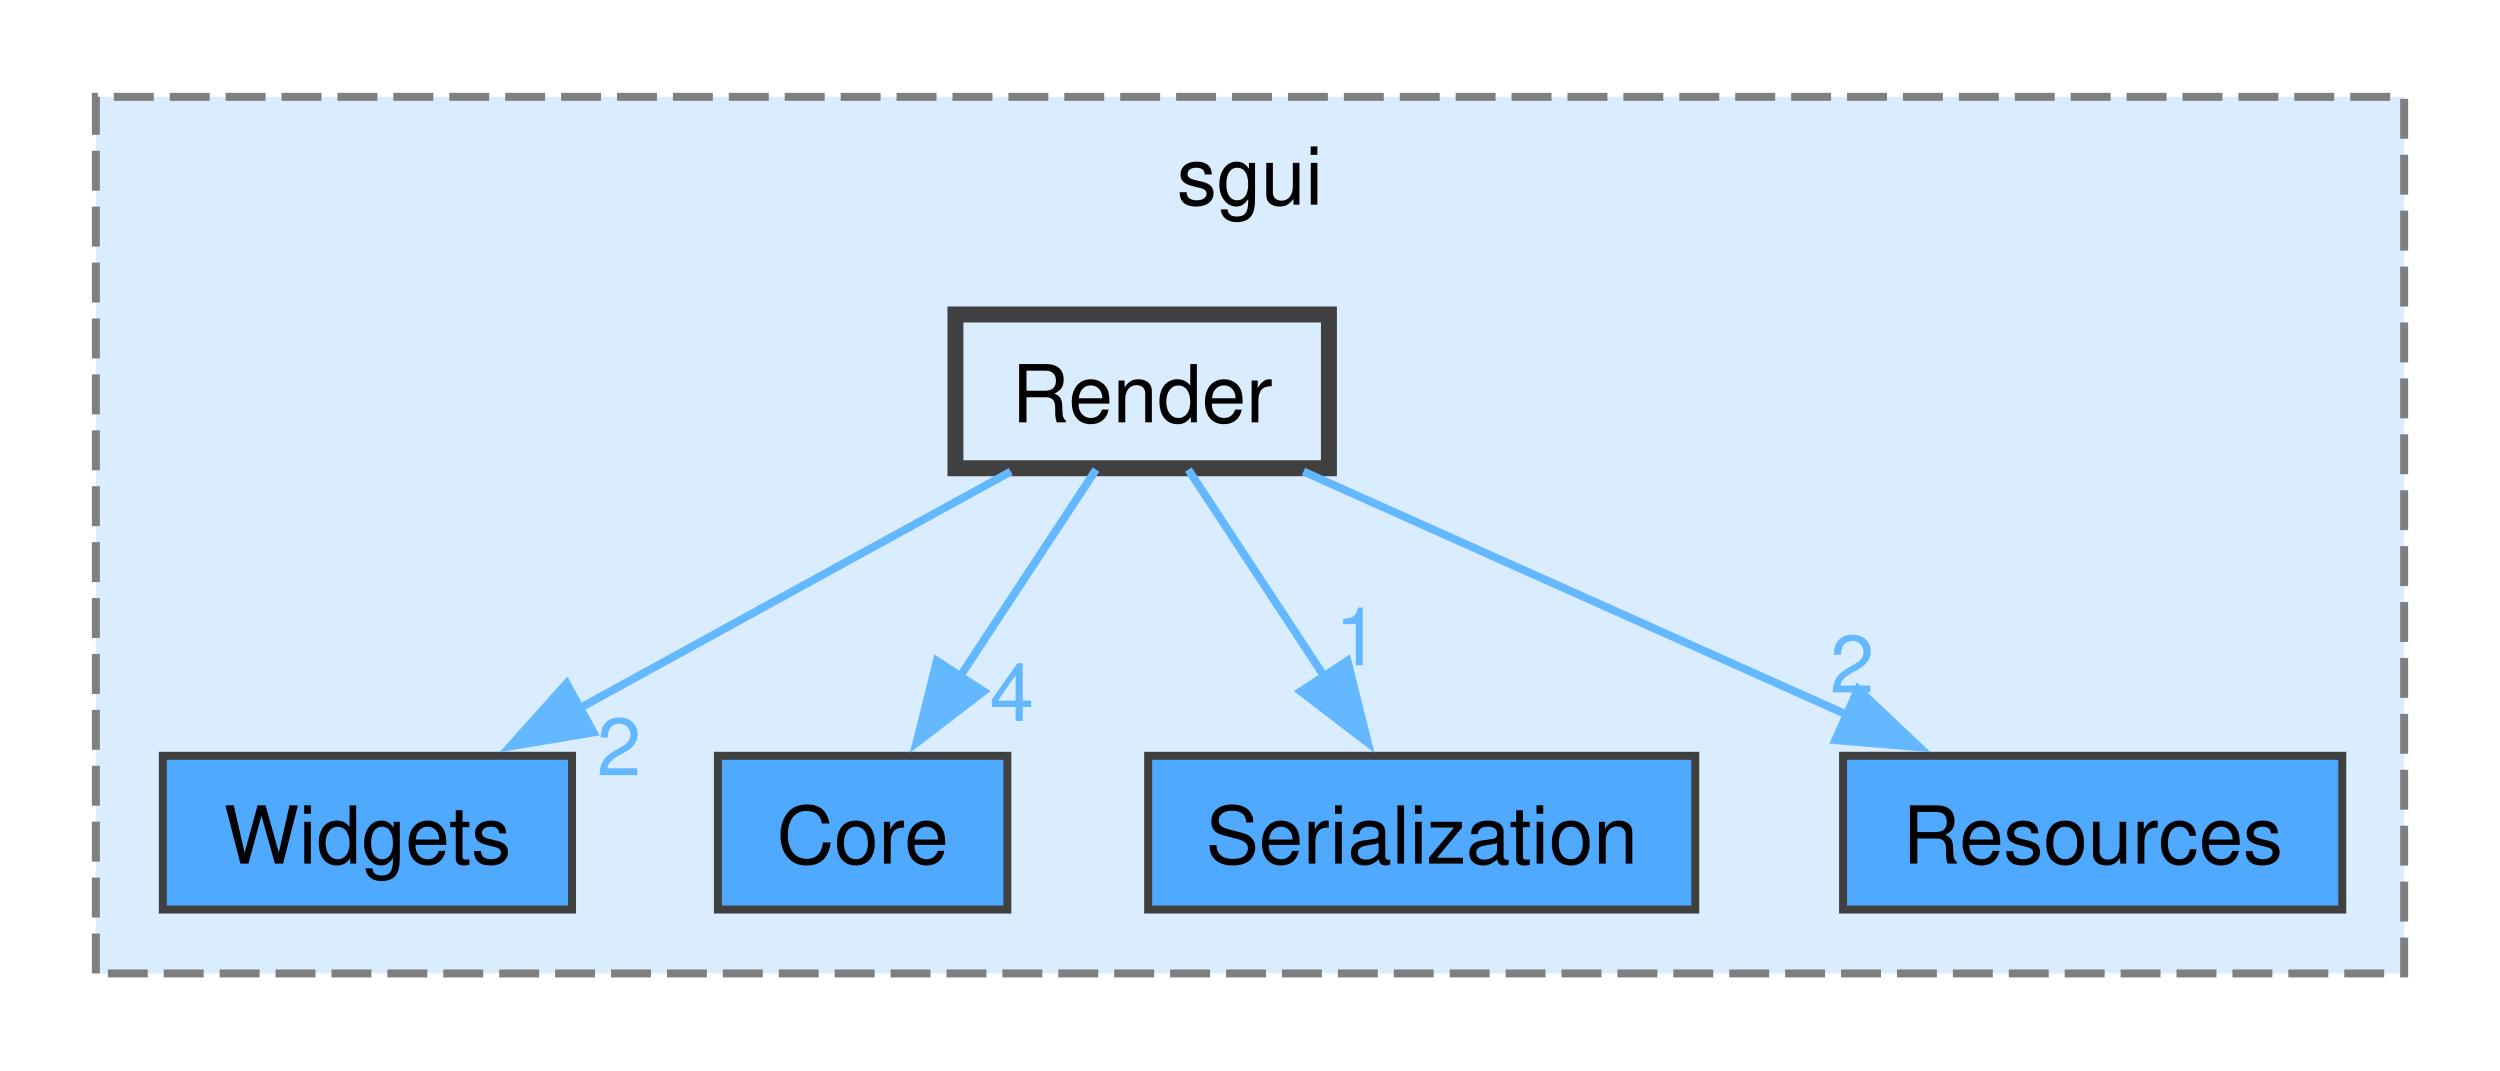
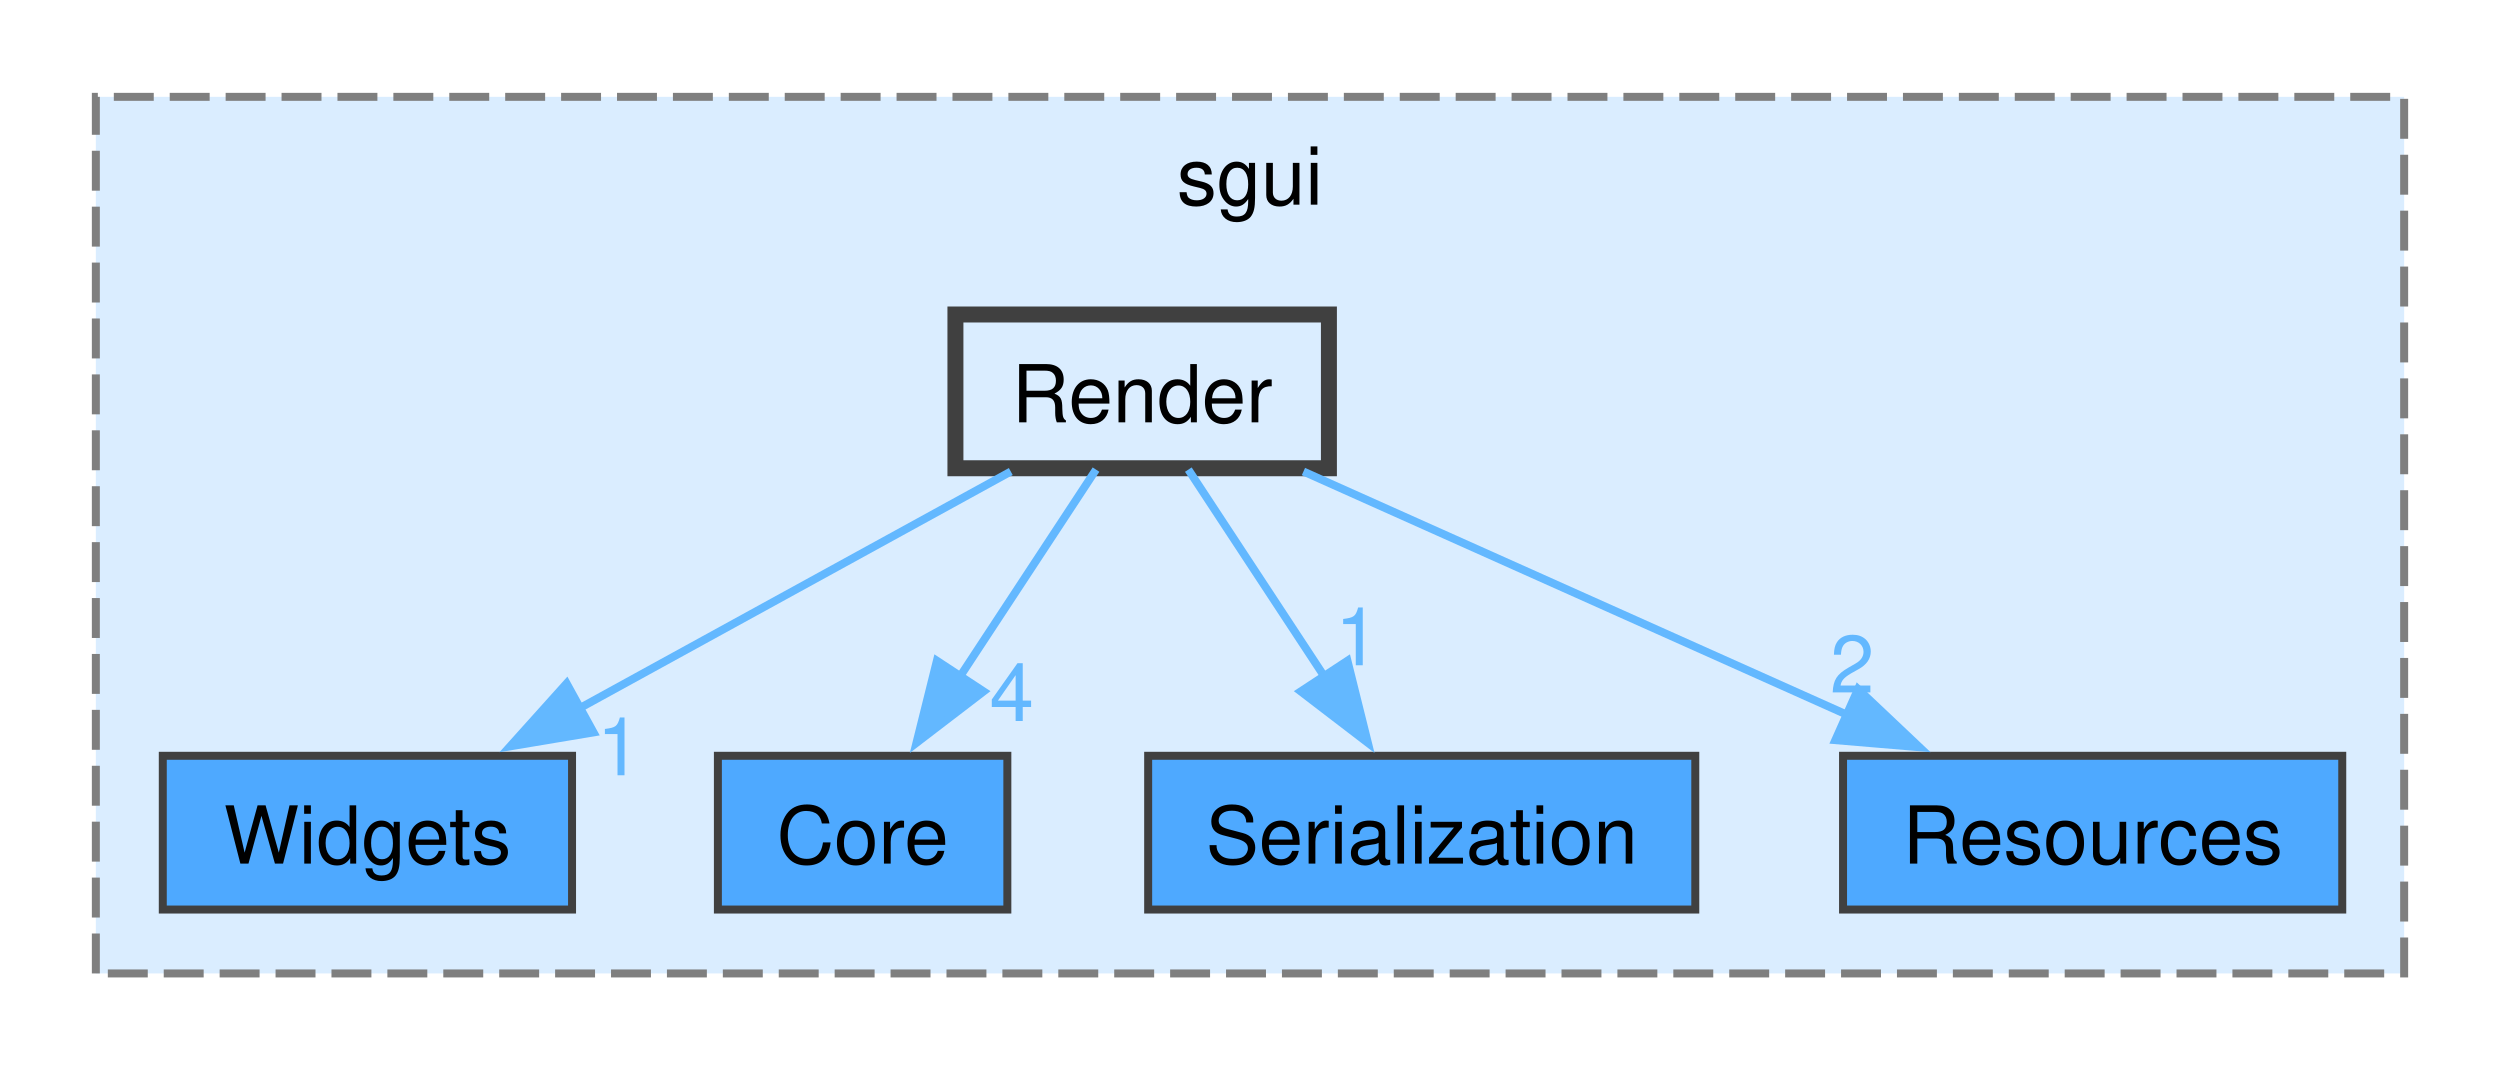
<svg xmlns="http://www.w3.org/2000/svg" xmlns:xlink="http://www.w3.org/1999/xlink" width="313pt" height="134pt" viewBox="0.00 0.00 313.00 133.75">
  <g id="graph0" class="graph" transform="scale(1 1) rotate(0) translate(4 129.75)">
    <g id="clust1" class="cluster">
      <g id="a_clust1">
        <a xlink:href="dir_802669d86a09d692f423ad15444f4210.html" target="_top" xlink:title="sgui">
          <polygon fill="#daedff" stroke="#7f7f7f" stroke-dasharray="5,2" points="8,-8 8,-117.75 297,-117.75 297,-8 8,-8" />
          <text text-anchor="middle" x="152.5" y="-104.25" font-family="Helvetica,sans-Serif" font-size="10.00">sgui</text>
        </a>
      </g>
    </g>
    <g id="node1" class="node">
      <g id="a_node1">
        <a xlink:href="dir_0f7010bffa885d45b6abbb18e1a85448.html" target="_top" xlink:title="Widgets">
          <polygon fill="#4ea9ff" stroke="#404040" points="67.62,-35.25 16.38,-35.25 16.38,-16 67.62,-16 67.62,-35.25" />
          <text text-anchor="middle" x="42" y="-21.75" font-family="Helvetica,sans-Serif" font-size="10.00">Widgets</text>
        </a>
      </g>
    </g>
    <g id="node2" class="node">
      <g id="a_node2">
        <a xlink:href="dir_192f27c06696059490b8ed376012eed2.html" target="_top" xlink:title="Core">
          <polygon fill="#4ea9ff" stroke="#404040" points="122.12,-35.25 85.88,-35.25 85.88,-16 122.12,-16 122.12,-35.25" />
          <text text-anchor="middle" x="104" y="-21.75" font-family="Helvetica,sans-Serif" font-size="10.00">Core</text>
        </a>
      </g>
    </g>
    <g id="node3" class="node">
      <g id="a_node3">
        <a xlink:href="dir_438b27afc7c9416aca39677d6327d4e6.html" target="_top" xlink:title="Serialization">
          <polygon fill="#4ea9ff" stroke="#404040" points="208.25,-35.25 139.75,-35.25 139.75,-16 208.25,-16 208.25,-35.25" />
          <text text-anchor="middle" x="174" y="-21.75" font-family="Helvetica,sans-Serif" font-size="10.00">Serialization</text>
        </a>
      </g>
    </g>
    <g id="node4" class="node">
      <g id="a_node4">
        <a xlink:href="dir_668b4af8e996aac2de436b71d9910aa6.html" target="_top" xlink:title="Resources">
          <polygon fill="#4ea9ff" stroke="#404040" points="289.25,-35.25 226.75,-35.25 226.75,-16 289.25,-16 289.25,-35.25" />
          <text text-anchor="middle" x="258" y="-21.75" font-family="Helvetica,sans-Serif" font-size="10.00">Resources</text>
        </a>
      </g>
    </g>
    <g id="node5" class="node">
      <g id="a_node5">
        <a xlink:href="dir_c9b371ffe1bb5d8bb2c84dbe3295c730.html" target="_top" xlink:title="Render">
          <polygon fill="#daedff" stroke="#404040" stroke-width="2" points="162.38,-90.5 115.62,-90.5 115.62,-71.25 162.38,-71.25 162.38,-90.5" />
          <text text-anchor="middle" x="139" y="-77" font-family="Helvetica,sans-Serif" font-size="10.00">Render</text>
        </a>
      </g>
    </g>
    <g id="edge1" class="edge">
      <g id="a_edge1">
        <a xlink:href="dir_000001_000006.html" target="_top">
          <path fill="none" stroke="#63b8ff" d="M122.55,-70.84C107.77,-62.73 85.82,-50.68 68.57,-41.21" />
          <polygon fill="#63b8ff" stroke="#63b8ff" points="70.31,-38.18 59.86,-36.43 66.94,-44.31 70.31,-38.18" />
        </a>
      </g>
      <g id="a_edge1-headlabel">
-         <a xlink:href="dir_000001_000006.html" target="_top" xlink:title="2">
-           <text text-anchor="middle" x="73.5" y="-32.81" font-family="Helvetica,sans-Serif" font-size="10.00" fill="#63b8ff">2</text>
+         <a xlink:href="dir_000001_000006.html" target="_top" xlink:title="1">
+           <text text-anchor="middle" x="73.5" y="-32.81" font-family="Helvetica,sans-Serif" font-size="10.00" fill="#63b8ff">1</text>
        </a>
      </g>
    </g>
    <g id="edge2" class="edge">
      <g id="a_edge2">
        <a xlink:href="dir_000001_000000.html" target="_top">
          <path fill="none" stroke="#63b8ff" d="M133.22,-71.08C128.59,-64.03 121.93,-53.9 116.13,-45.08" />
          <polygon fill="#63b8ff" stroke="#63b8ff" points="119.15,-43.31 110.74,-36.87 113.3,-47.15 119.15,-43.31" />
        </a>
      </g>
      <g id="a_edge2-headlabel">
        <a xlink:href="dir_000001_000000.html" target="_top" xlink:title="4">
          <text text-anchor="middle" x="122.67" y="-39.61" font-family="Helvetica,sans-Serif" font-size="10.00" fill="#63b8ff">4</text>
        </a>
      </g>
    </g>
    <g id="edge3" class="edge">
      <g id="a_edge3">
        <a xlink:href="dir_000001_000003.html" target="_top">
          <path fill="none" stroke="#63b8ff" d="M144.78,-71.08C149.41,-64.03 156.07,-53.9 161.87,-45.08" />
          <polygon fill="#63b8ff" stroke="#63b8ff" points="164.7,-47.15 167.26,-36.87 158.85,-43.31 164.7,-47.15" />
        </a>
      </g>
      <g id="a_edge3-headlabel">
        <a xlink:href="dir_000001_000003.html" target="_top" xlink:title="1">
          <text text-anchor="middle" x="165.93" y="-46.58" font-family="Helvetica,sans-Serif" font-size="10.00" fill="#63b8ff">1</text>
        </a>
      </g>
    </g>
    <g id="edge4" class="edge">
      <g id="a_edge4">
        <a xlink:href="dir_000001_000002.html" target="_top">
          <path fill="none" stroke="#63b8ff" d="M159.19,-70.84C177.91,-62.47 206.02,-49.88 227.48,-40.28" />
          <polygon fill="#63b8ff" stroke="#63b8ff" points="228.63,-43.6 236.33,-36.32 225.78,-37.21 228.63,-43.6" />
        </a>
      </g>
      <g id="a_edge4-headlabel">
        <a xlink:href="dir_000001_000002.html" target="_top" xlink:title="2">
          <text text-anchor="middle" x="227.89" y="-43.17" font-family="Helvetica,sans-Serif" font-size="10.00" fill="#63b8ff">2</text>
        </a>
      </g>
    </g>
  </g>
</svg>
